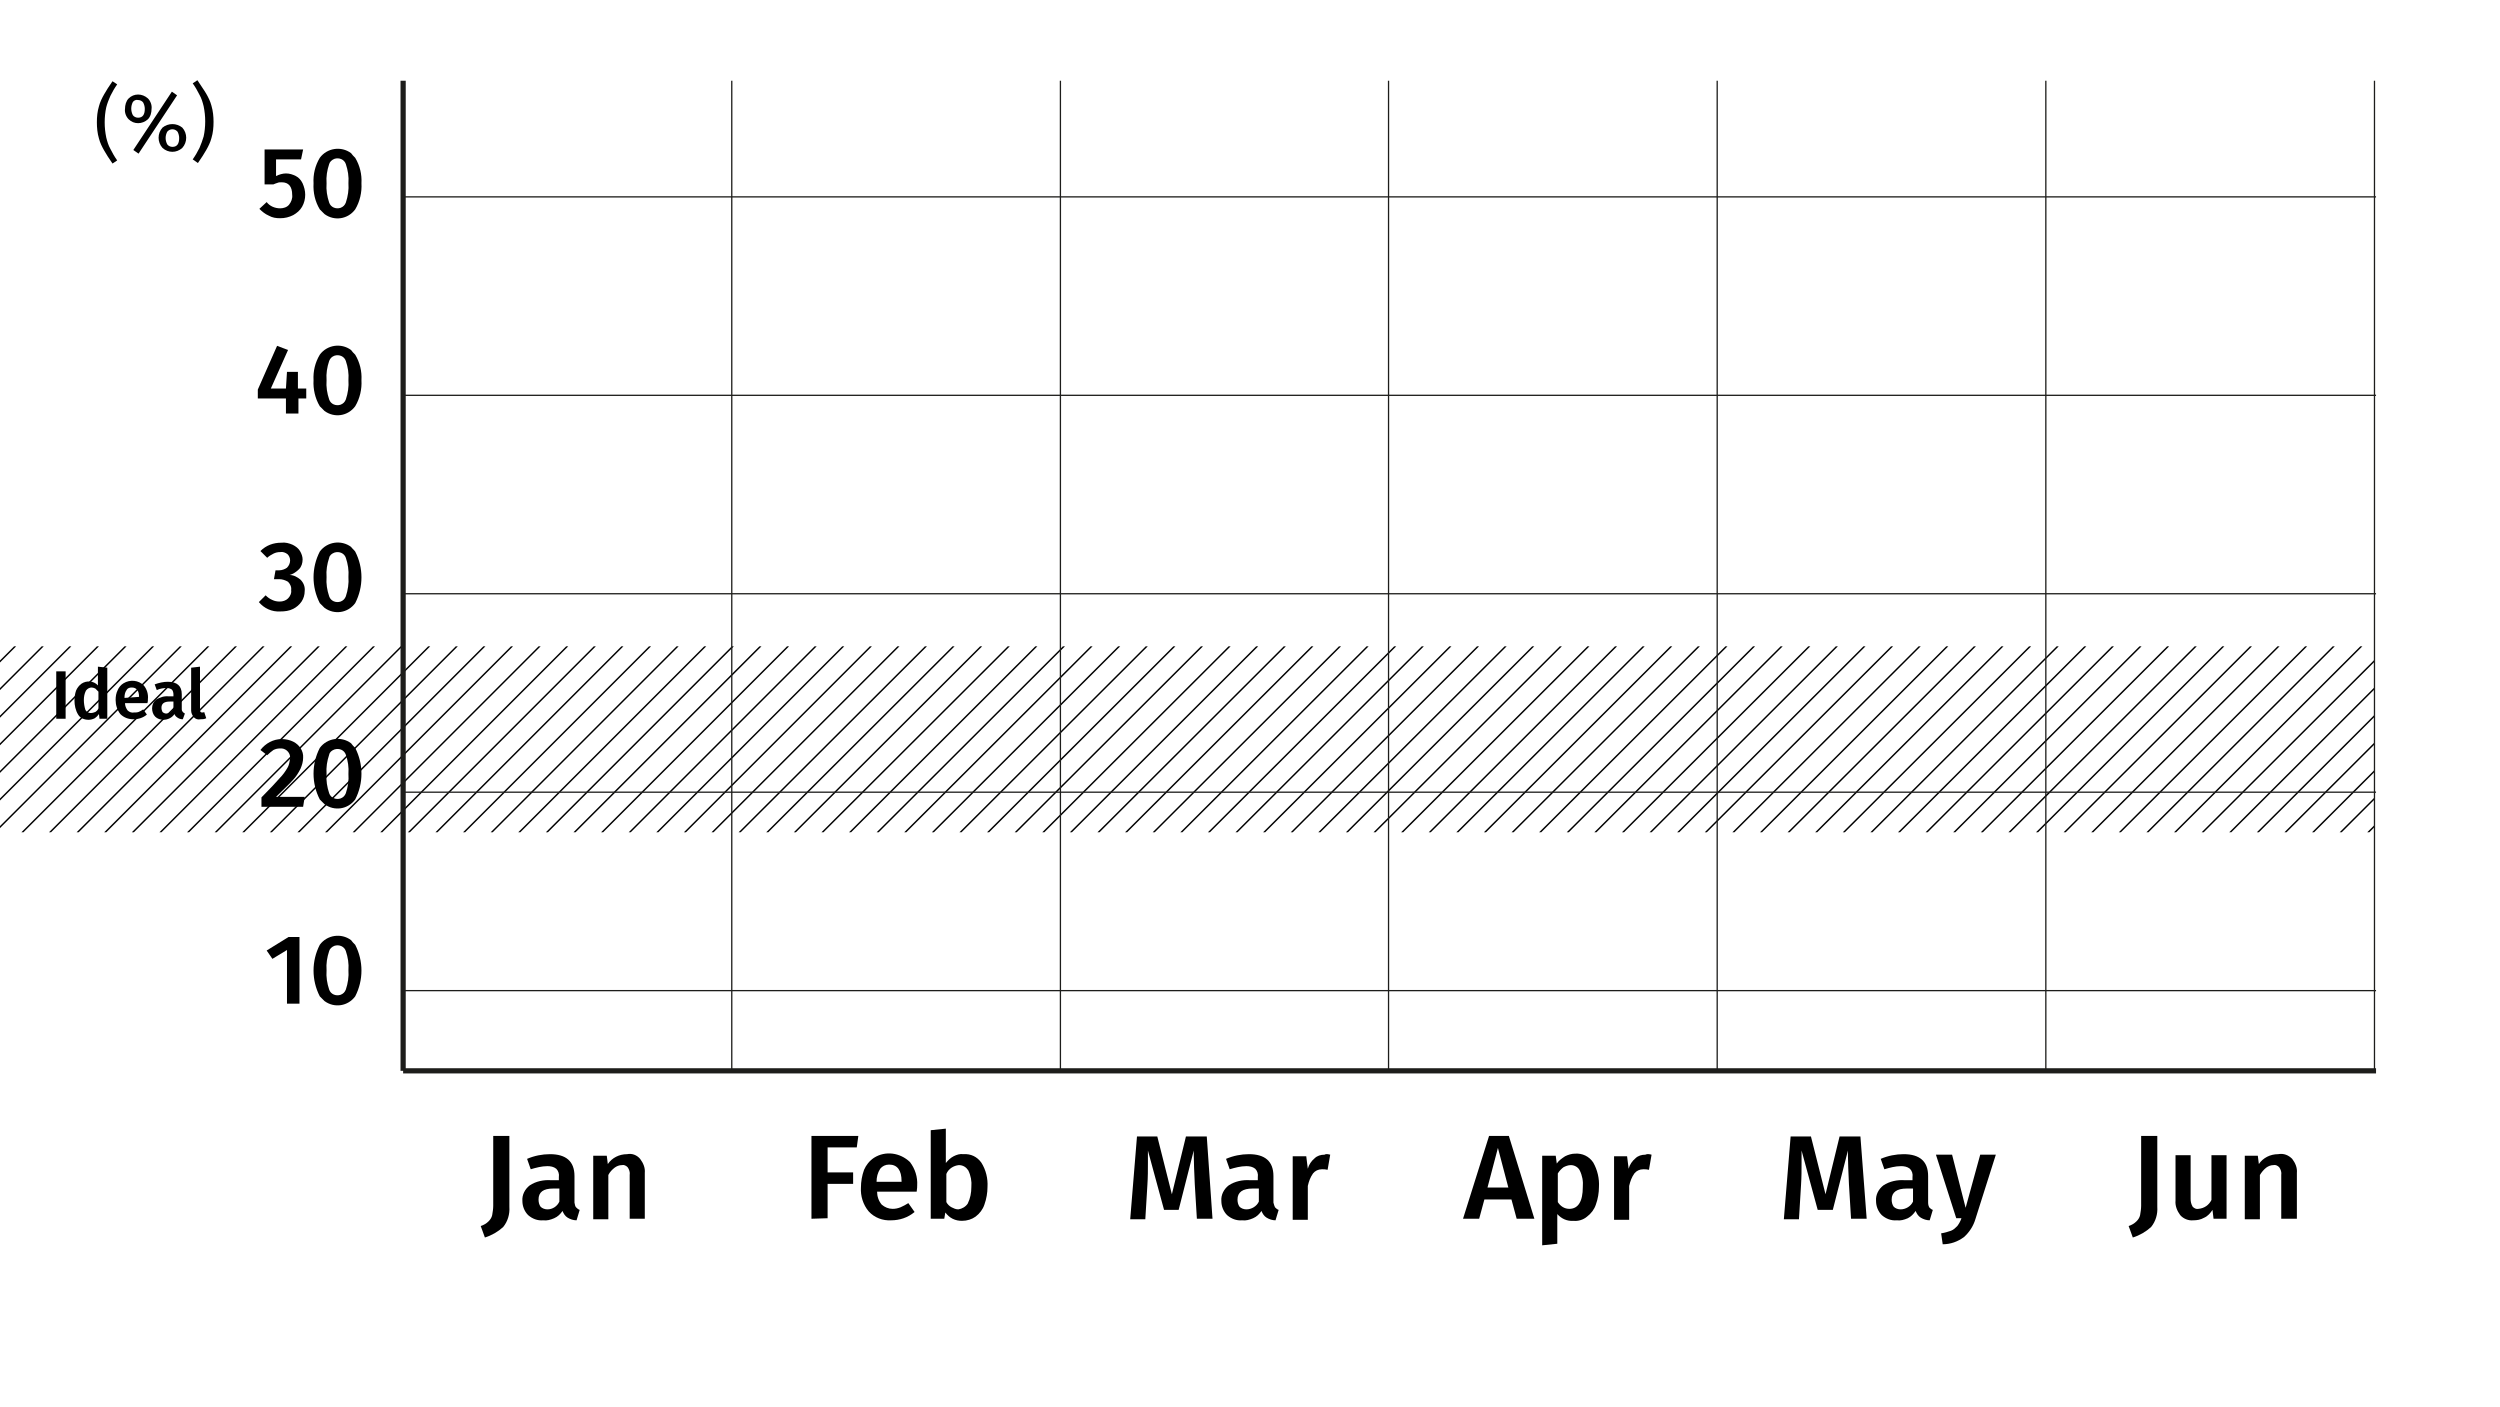
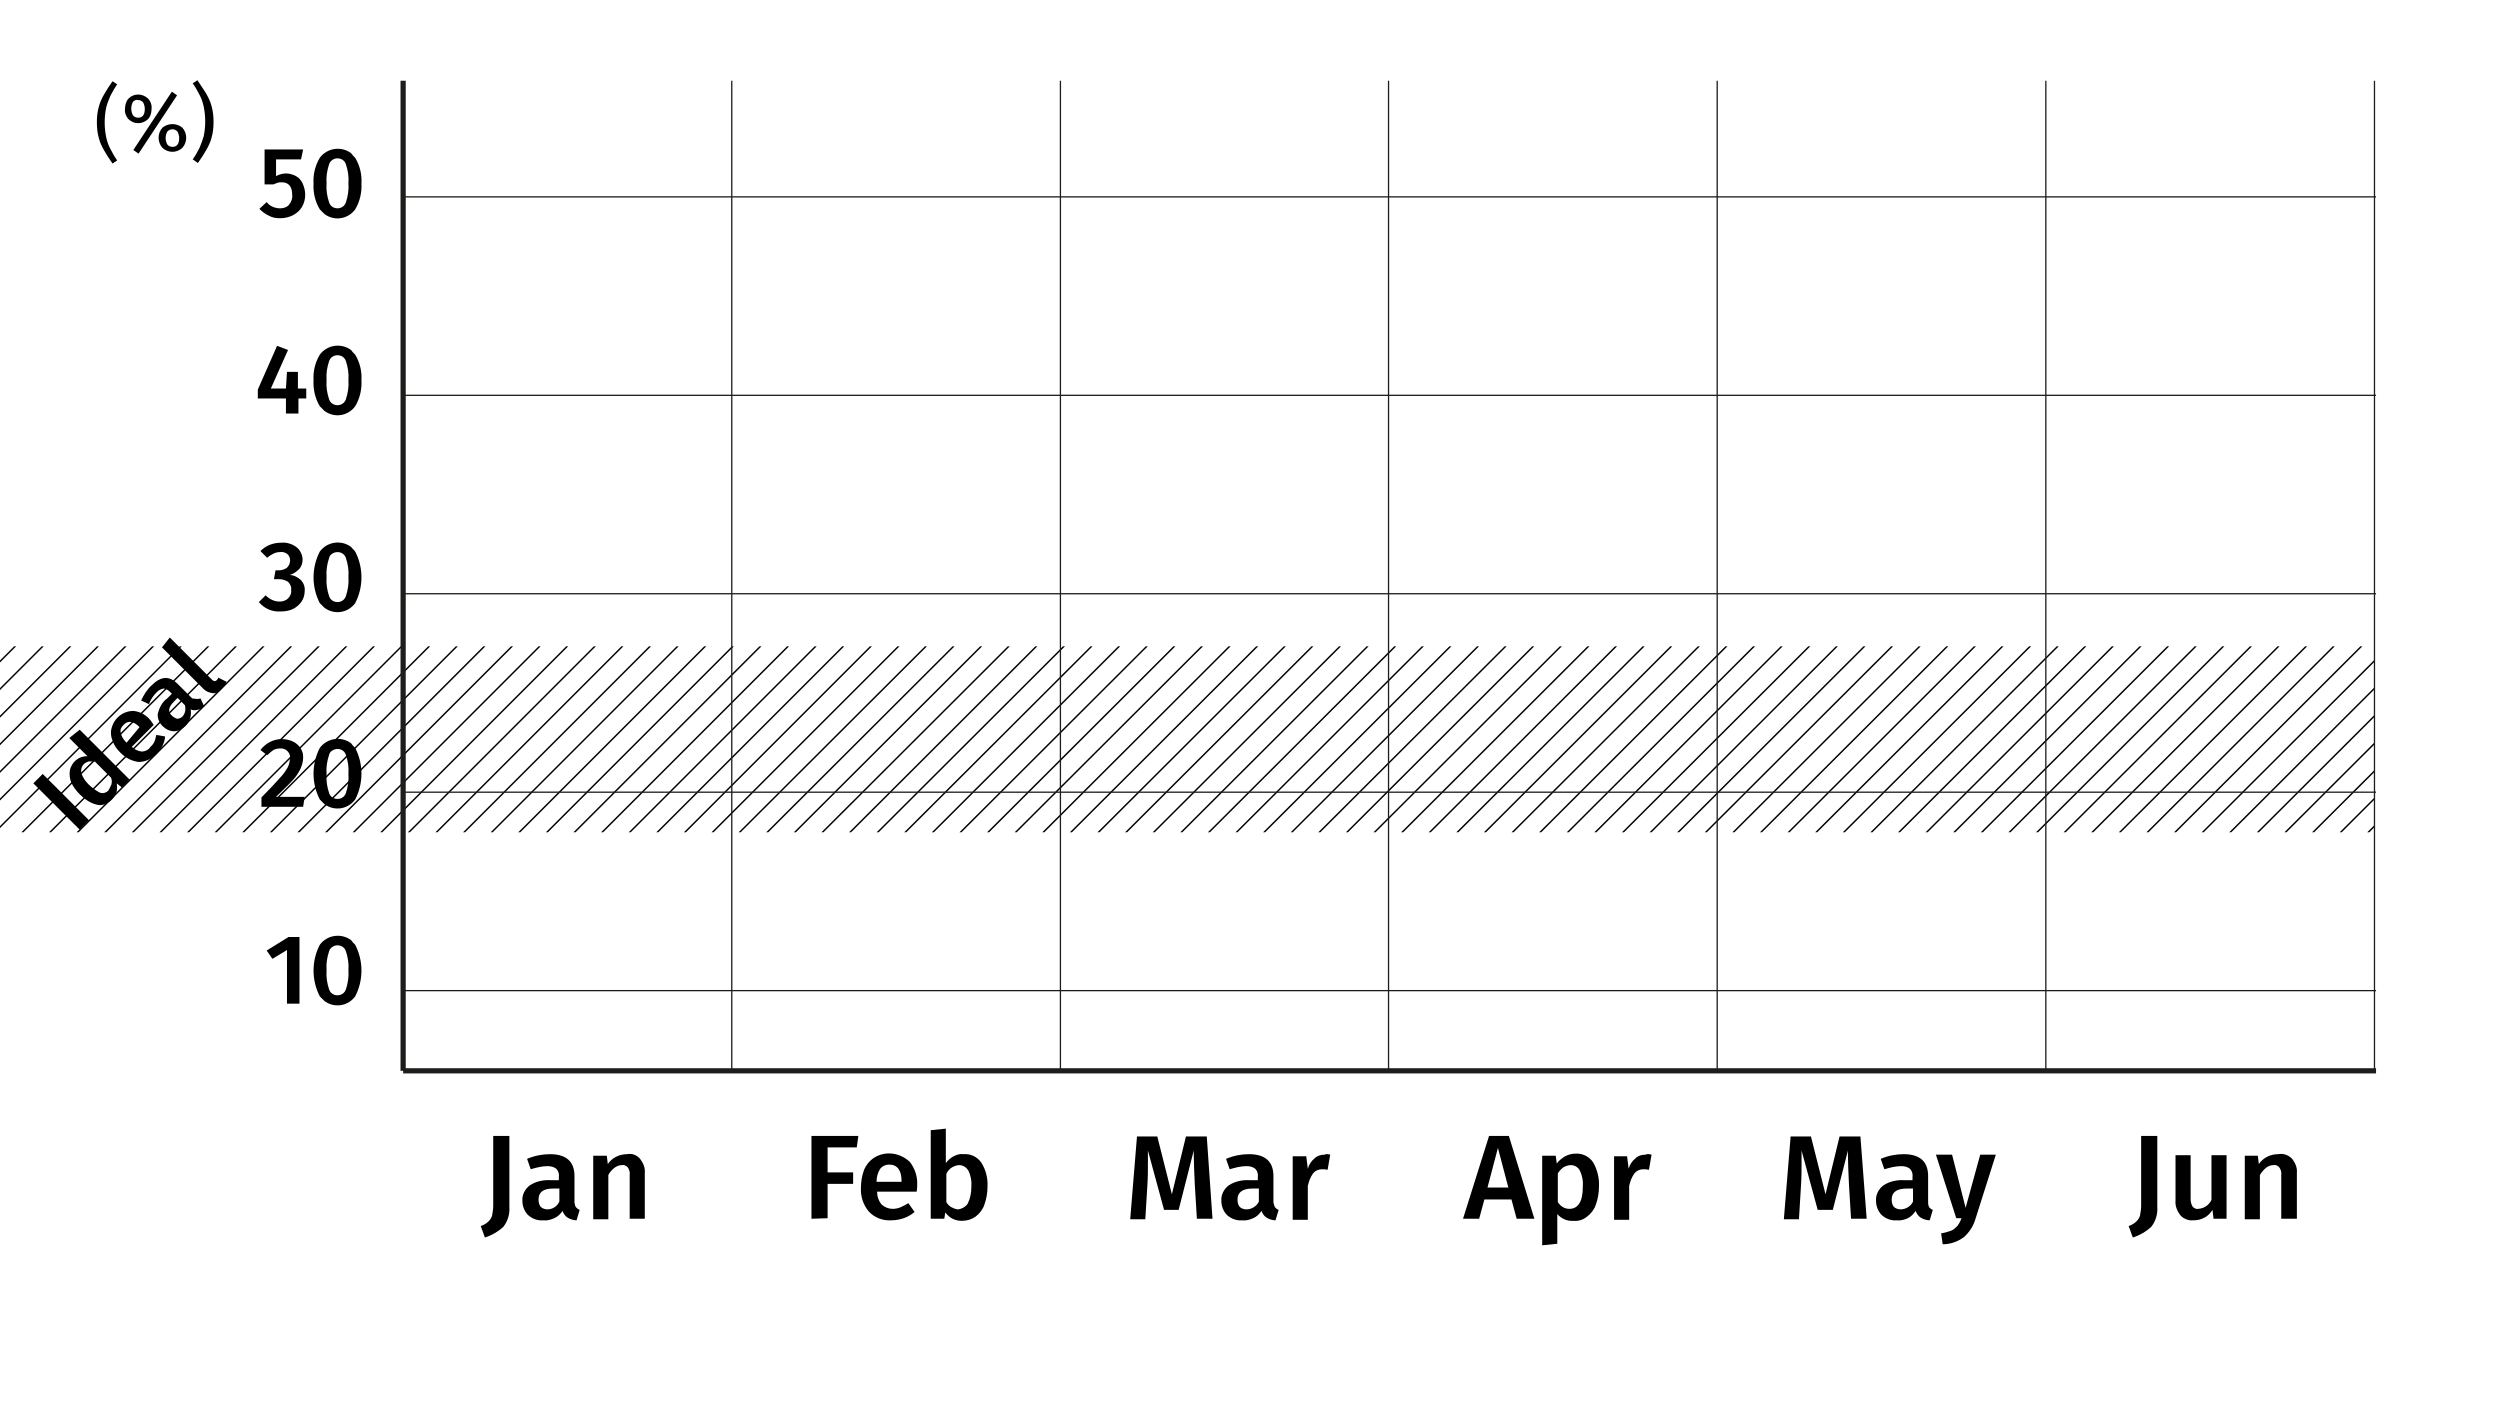
<svg xmlns="http://www.w3.org/2000/svg" xmlns:xlink="http://www.w3.org/1999/xlink" version="1.1" id="Layer_2_1_" x="0px" y="0px" viewBox="0 0 480 270" style="enable-background:new 0 0 480 270;" xml:space="preserve">
  <style type="text/css">
	.st0{clip-path:url(#SVGID_2_);}
	.st1{fill:none;stroke:#000000;stroke-width:0.283;stroke-miterlimit:10;}
	.st2{fill:none;stroke:#1D1D1B;stroke-width:0.25;stroke-miterlimit:10;}
	.st3{fill:none;stroke:#1D1D1B;stroke-miterlimit:10;}
</style>
  <g>
    <g>
-       <defs>
-         <rect id="SVGID_1_" y="124.1" width="455.9" height="35.7" />
-       </defs>
-       <clipPath id="SVGID_2_">
-         <use xlink:href="#SVGID_1_" style="overflow:visible;" />
-       </clipPath>
-       <g class="st0">
-         <line class="st1" x1="5.6" y1="110.8" x2="-47" y2="163.4" />
-         <line class="st1" x1="10.9" y1="110.8" x2="-41.7" y2="163.4" />
-         <line class="st1" x1="16.2" y1="110.8" x2="-36.4" y2="163.4" />
-         <line class="st1" x1="21.5" y1="110.8" x2="-31.1" y2="163.4" />
-         <line class="st1" x1="26.8" y1="110.8" x2="-25.8" y2="163.4" />
-         <line class="st1" x1="32.1" y1="110.8" x2="-20.5" y2="163.4" />
-         <line class="st1" x1="37.4" y1="110.8" x2="-15.2" y2="163.4" />
-         <line class="st1" x1="42.7" y1="110.8" x2="-9.9" y2="163.4" />
-         <line class="st1" x1="48" y1="110.8" x2="-4.6" y2="163.4" />
-         <line class="st1" x1="53.3" y1="110.8" x2="0.7" y2="163.4" />
-         <line class="st1" x1="58.6" y1="110.8" x2="6" y2="163.4" />
-         <line class="st1" x1="63.9" y1="110.8" x2="11.3" y2="163.4" />
-         <line class="st1" x1="69.2" y1="110.8" x2="16.6" y2="163.4" />
-         <line class="st1" x1="74.5" y1="110.8" x2="21.9" y2="163.4" />
-         <line class="st1" x1="79.8" y1="110.8" x2="27.2" y2="163.4" />
-         <line class="st1" x1="85.1" y1="110.8" x2="32.5" y2="163.4" />
-         <line class="st1" x1="90.4" y1="110.8" x2="37.8" y2="163.4" />
-         <line class="st1" x1="95.7" y1="110.8" x2="43.1" y2="163.4" />
-         <line class="st1" x1="101" y1="110.8" x2="48.4" y2="163.4" />
-         <line class="st1" x1="106.3" y1="110.8" x2="53.7" y2="163.4" />
-         <line class="st1" x1="111.6" y1="110.8" x2="59" y2="163.4" />
-         <line class="st1" x1="116.9" y1="110.8" x2="64.3" y2="163.4" />
-         <line class="st1" x1="122.2" y1="110.8" x2="69.6" y2="163.4" />
-         <line class="st1" x1="127.5" y1="110.8" x2="74.9" y2="163.4" />
-         <line class="st1" x1="132.8" y1="110.8" x2="80.2" y2="163.4" />
-         <line class="st1" x1="138.1" y1="110.8" x2="85.5" y2="163.4" />
-         <line class="st1" x1="143.4" y1="110.8" x2="90.8" y2="163.4" />
-         <line class="st1" x1="148.7" y1="110.8" x2="96.1" y2="163.4" />
-         <line class="st1" x1="154" y1="110.8" x2="101.4" y2="163.4" />
-         <line class="st1" x1="159.3" y1="110.8" x2="106.7" y2="163.4" />
-         <line class="st1" x1="164.6" y1="110.8" x2="112" y2="163.4" />
-         <line class="st1" x1="169.9" y1="110.8" x2="117.3" y2="163.4" />
-         <line class="st1" x1="175.2" y1="110.8" x2="122.6" y2="163.4" />
-         <line class="st1" x1="180.5" y1="110.8" x2="127.9" y2="163.4" />
-         <line class="st1" x1="185.8" y1="110.8" x2="133.2" y2="163.4" />
-         <line class="st1" x1="191.1" y1="110.8" x2="138.4" y2="163.4" />
-         <line class="st1" x1="196.4" y1="110.8" x2="143.7" y2="163.4" />
-         <line class="st1" x1="201.7" y1="110.8" x2="149" y2="163.4" />
-         <line class="st1" x1="207" y1="110.8" x2="154.3" y2="163.4" />
-         <line class="st1" x1="212.3" y1="110.8" x2="159.6" y2="163.4" />
-         <line class="st1" x1="217.6" y1="110.8" x2="164.9" y2="163.4" />
-         <line class="st1" x1="222.9" y1="110.8" x2="170.2" y2="163.4" />
-         <line class="st1" x1="228.2" y1="110.8" x2="175.5" y2="163.4" />
-         <line class="st1" x1="233.5" y1="110.8" x2="180.8" y2="163.4" />
-         <line class="st1" x1="238.8" y1="110.8" x2="186.1" y2="163.4" />
-         <line class="st1" x1="244.1" y1="110.8" x2="191.4" y2="163.4" />
-         <line class="st1" x1="249.4" y1="110.8" x2="196.7" y2="163.4" />
-         <line class="st1" x1="254.7" y1="110.8" x2="202" y2="163.4" />
-         <line class="st1" x1="260" y1="110.8" x2="207.3" y2="163.4" />
-         <line class="st1" x1="265.3" y1="110.8" x2="212.6" y2="163.4" />
-         <line class="st1" x1="270.6" y1="110.8" x2="217.9" y2="163.4" />
-         <line class="st1" x1="275.9" y1="110.8" x2="223.2" y2="163.4" />
-         <line class="st1" x1="281.2" y1="110.8" x2="228.5" y2="163.4" />
-         <line class="st1" x1="286.5" y1="110.8" x2="233.8" y2="163.4" />
-         <line class="st1" x1="291.8" y1="110.8" x2="239.1" y2="163.4" />
-         <line class="st1" x1="297.1" y1="110.8" x2="244.4" y2="163.4" />
-         <line class="st1" x1="302.4" y1="110.8" x2="249.7" y2="163.4" />
-         <line class="st1" x1="307.7" y1="110.8" x2="255" y2="163.4" />
-         <line class="st1" x1="313" y1="110.8" x2="260.3" y2="163.4" />
-         <line class="st1" x1="318.3" y1="110.8" x2="265.6" y2="163.4" />
-         <line class="st1" x1="323.6" y1="110.8" x2="270.9" y2="163.4" />
-         <line class="st1" x1="328.9" y1="110.8" x2="276.2" y2="163.4" />
-         <line class="st1" x1="334.2" y1="110.8" x2="281.5" y2="163.4" />
-         <line class="st1" x1="339.5" y1="110.8" x2="286.8" y2="163.4" />
-         <line class="st1" x1="344.8" y1="110.8" x2="292.1" y2="163.4" />
-         <line class="st1" x1="350.1" y1="110.8" x2="297.4" y2="163.4" />
-         <line class="st1" x1="355.4" y1="110.8" x2="302.7" y2="163.4" />
-         <line class="st1" x1="360.7" y1="110.8" x2="308" y2="163.4" />
-         <line class="st1" x1="366" y1="110.8" x2="313.3" y2="163.4" />
-         <line class="st1" x1="371.3" y1="110.8" x2="318.6" y2="163.4" />
-         <line class="st1" x1="376.6" y1="110.8" x2="323.9" y2="163.4" />
-         <line class="st1" x1="381.9" y1="110.8" x2="329.2" y2="163.4" />
-         <line class="st1" x1="387.2" y1="110.8" x2="334.5" y2="163.4" />
-         <line class="st1" x1="392.5" y1="110.8" x2="339.8" y2="163.4" />
-         <line class="st1" x1="397.8" y1="110.8" x2="345.1" y2="163.4" />
-         <line class="st1" x1="403.1" y1="110.8" x2="350.4" y2="163.4" />
-         <line class="st1" x1="408.4" y1="110.8" x2="355.7" y2="163.4" />
-         <line class="st1" x1="413.7" y1="110.8" x2="361" y2="163.4" />
-         <line class="st1" x1="419" y1="110.8" x2="366.3" y2="163.4" />
-         <line class="st1" x1="424.3" y1="110.8" x2="371.6" y2="163.4" />
-         <line class="st1" x1="429.6" y1="110.8" x2="376.9" y2="163.4" />
-         <line class="st1" x1="434.9" y1="110.8" x2="382.2" y2="163.4" />
-         <line class="st1" x1="440.2" y1="110.8" x2="387.5" y2="163.4" />
-         <line class="st1" x1="445.5" y1="110.8" x2="392.8" y2="163.4" />
-         <line class="st1" x1="450.8" y1="110.8" x2="398.1" y2="163.4" />
-         <line class="st1" x1="456.1" y1="110.8" x2="403.4" y2="163.4" />
-         <line class="st1" x1="461.4" y1="110.8" x2="408.7" y2="163.4" />
-         <line class="st1" x1="466.7" y1="110.8" x2="414" y2="163.4" />
-         <line class="st1" x1="472" y1="110.8" x2="419.3" y2="163.4" />
-         <line class="st1" x1="477.3" y1="110.8" x2="424.6" y2="163.4" />
-         <line class="st1" x1="482.6" y1="110.8" x2="429.9" y2="163.4" />
-         <line class="st1" x1="487.9" y1="110.8" x2="435.2" y2="163.4" />
-         <line class="st1" x1="493.2" y1="110.8" x2="440.5" y2="163.4" />
-         <line class="st1" x1="498.5" y1="110.8" x2="445.8" y2="163.4" />
-         <line class="st1" x1="503.8" y1="110.8" x2="451.1" y2="163.4" />
-         <line class="st1" x1="509.1" y1="110.8" x2="456.4" y2="163.4" />
-         <line class="st1" x1="514.4" y1="110.8" x2="461.7" y2="163.4" />
-         <line class="st1" x1="519.7" y1="110.8" x2="467" y2="163.4" />
-         <line class="st1" x1="525" y1="110.8" x2="472.3" y2="163.4" />
-         <line class="st1" x1="530.3" y1="110.8" x2="477.6" y2="163.4" />
+       <g>
+         <defs>
+           <rect id="SVGID_1_" y="124.1" width="455.9" height="35.7" />
+         </defs>
+         <clipPath id="SVGID_2_">
+           <use xlink:href="#SVGID_1_" style="overflow:visible;" />
+         </clipPath>
+         <g class="st0">
+           <line class="st1" x1="5.6" y1="110.8" x2="-47" y2="163.4" />
+           <line class="st1" x1="10.9" y1="110.8" x2="-41.7" y2="163.4" />
+           <line class="st1" x1="16.2" y1="110.8" x2="-36.4" y2="163.4" />
+           <line class="st1" x1="21.5" y1="110.8" x2="-31.1" y2="163.4" />
+           <line class="st1" x1="26.8" y1="110.8" x2="-25.8" y2="163.4" />
+           <line class="st1" x1="32.1" y1="110.8" x2="-20.5" y2="163.4" />
+           <line class="st1" x1="37.4" y1="110.8" x2="-15.2" y2="163.4" />
+           <line class="st1" x1="42.7" y1="110.8" x2="-9.9" y2="163.4" />
+           <line class="st1" x1="48" y1="110.8" x2="-4.6" y2="163.4" />
+           <line class="st1" x1="53.3" y1="110.8" x2="0.7" y2="163.4" />
+           <line class="st1" x1="58.6" y1="110.8" x2="6" y2="163.4" />
+           <line class="st1" x1="63.9" y1="110.8" x2="11.3" y2="163.4" />
+           <line class="st1" x1="69.2" y1="110.8" x2="16.6" y2="163.4" />
+           <line class="st1" x1="74.5" y1="110.8" x2="21.9" y2="163.4" />
+           <line class="st1" x1="79.8" y1="110.8" x2="27.2" y2="163.4" />
+           <line class="st1" x1="85.1" y1="110.8" x2="32.5" y2="163.4" />
+           <line class="st1" x1="90.4" y1="110.8" x2="37.8" y2="163.4" />
+           <line class="st1" x1="95.7" y1="110.8" x2="43.1" y2="163.4" />
+           <line class="st1" x1="101" y1="110.8" x2="48.4" y2="163.4" />
+           <line class="st1" x1="106.3" y1="110.8" x2="53.7" y2="163.4" />
+           <line class="st1" x1="111.6" y1="110.8" x2="59" y2="163.4" />
+           <line class="st1" x1="116.9" y1="110.8" x2="64.3" y2="163.4" />
+           <line class="st1" x1="122.2" y1="110.8" x2="69.6" y2="163.4" />
+           <line class="st1" x1="127.5" y1="110.8" x2="74.9" y2="163.4" />
+           <line class="st1" x1="132.8" y1="110.8" x2="80.2" y2="163.4" />
+           <line class="st1" x1="138.1" y1="110.8" x2="85.5" y2="163.4" />
+           <line class="st1" x1="143.4" y1="110.8" x2="90.8" y2="163.4" />
+           <line class="st1" x1="148.7" y1="110.8" x2="96.1" y2="163.4" />
+           <line class="st1" x1="154" y1="110.8" x2="101.4" y2="163.4" />
+           <line class="st1" x1="159.3" y1="110.8" x2="106.7" y2="163.4" />
+           <line class="st1" x1="164.6" y1="110.8" x2="112" y2="163.4" />
+           <line class="st1" x1="169.9" y1="110.8" x2="117.3" y2="163.4" />
+           <line class="st1" x1="175.2" y1="110.8" x2="122.6" y2="163.4" />
+           <line class="st1" x1="180.5" y1="110.8" x2="127.9" y2="163.4" />
+           <line class="st1" x1="185.8" y1="110.8" x2="133.2" y2="163.4" />
+           <line class="st1" x1="191.1" y1="110.8" x2="138.4" y2="163.4" />
+           <line class="st1" x1="196.4" y1="110.8" x2="143.7" y2="163.4" />
+           <line class="st1" x1="201.7" y1="110.8" x2="149" y2="163.4" />
+           <line class="st1" x1="207" y1="110.8" x2="154.3" y2="163.4" />
+           <line class="st1" x1="212.3" y1="110.8" x2="159.6" y2="163.4" />
+           <line class="st1" x1="217.6" y1="110.8" x2="164.9" y2="163.4" />
+           <line class="st1" x1="222.9" y1="110.8" x2="170.2" y2="163.4" />
+           <line class="st1" x1="228.2" y1="110.8" x2="175.5" y2="163.4" />
+           <line class="st1" x1="233.5" y1="110.8" x2="180.8" y2="163.4" />
+           <line class="st1" x1="238.8" y1="110.8" x2="186.1" y2="163.4" />
+           <line class="st1" x1="244.1" y1="110.8" x2="191.4" y2="163.4" />
+           <line class="st1" x1="249.4" y1="110.8" x2="196.7" y2="163.4" />
+           <line class="st1" x1="254.7" y1="110.8" x2="202" y2="163.4" />
+           <line class="st1" x1="260" y1="110.8" x2="207.3" y2="163.4" />
+           <line class="st1" x1="265.3" y1="110.8" x2="212.6" y2="163.4" />
+           <line class="st1" x1="270.6" y1="110.8" x2="217.9" y2="163.4" />
+           <line class="st1" x1="275.9" y1="110.8" x2="223.2" y2="163.4" />
+           <line class="st1" x1="281.2" y1="110.8" x2="228.5" y2="163.4" />
+           <line class="st1" x1="286.5" y1="110.8" x2="233.8" y2="163.4" />
+           <line class="st1" x1="291.8" y1="110.8" x2="239.1" y2="163.4" />
+           <line class="st1" x1="297.1" y1="110.8" x2="244.4" y2="163.4" />
+           <line class="st1" x1="302.4" y1="110.8" x2="249.7" y2="163.4" />
+           <line class="st1" x1="307.7" y1="110.8" x2="255" y2="163.4" />
+           <line class="st1" x1="313" y1="110.8" x2="260.3" y2="163.4" />
+           <line class="st1" x1="318.3" y1="110.8" x2="265.6" y2="163.4" />
+           <line class="st1" x1="323.6" y1="110.8" x2="270.9" y2="163.4" />
+           <line class="st1" x1="328.9" y1="110.8" x2="276.2" y2="163.4" />
+           <line class="st1" x1="334.2" y1="110.8" x2="281.5" y2="163.4" />
+           <line class="st1" x1="339.5" y1="110.8" x2="286.8" y2="163.4" />
+           <line class="st1" x1="344.8" y1="110.8" x2="292.1" y2="163.4" />
+           <line class="st1" x1="350.1" y1="110.8" x2="297.4" y2="163.4" />
+           <line class="st1" x1="355.4" y1="110.8" x2="302.7" y2="163.4" />
+           <line class="st1" x1="360.7" y1="110.8" x2="308" y2="163.4" />
+           <line class="st1" x1="366" y1="110.8" x2="313.3" y2="163.4" />
+           <line class="st1" x1="371.3" y1="110.8" x2="318.6" y2="163.4" />
+           <line class="st1" x1="376.6" y1="110.8" x2="323.9" y2="163.4" />
+           <line class="st1" x1="381.9" y1="110.8" x2="329.2" y2="163.4" />
+           <line class="st1" x1="387.2" y1="110.8" x2="334.5" y2="163.4" />
+           <line class="st1" x1="392.5" y1="110.8" x2="339.8" y2="163.4" />
+           <line class="st1" x1="397.8" y1="110.8" x2="345.1" y2="163.4" />
+           <line class="st1" x1="403.1" y1="110.8" x2="350.4" y2="163.4" />
+           <line class="st1" x1="408.4" y1="110.8" x2="355.7" y2="163.4" />
+           <line class="st1" x1="413.7" y1="110.8" x2="361" y2="163.4" />
+           <line class="st1" x1="419" y1="110.8" x2="366.3" y2="163.4" />
+           <line class="st1" x1="424.3" y1="110.8" x2="371.6" y2="163.4" />
+           <line class="st1" x1="429.6" y1="110.8" x2="376.9" y2="163.4" />
+           <line class="st1" x1="434.9" y1="110.8" x2="382.2" y2="163.4" />
+           <line class="st1" x1="440.2" y1="110.8" x2="387.5" y2="163.4" />
+           <line class="st1" x1="445.5" y1="110.8" x2="392.8" y2="163.4" />
+           <line class="st1" x1="450.8" y1="110.8" x2="398.1" y2="163.4" />
+           <line class="st1" x1="456.1" y1="110.8" x2="403.4" y2="163.4" />
+           <line class="st1" x1="461.4" y1="110.8" x2="408.7" y2="163.4" />
+           <line class="st1" x1="466.7" y1="110.8" x2="414" y2="163.4" />
+           <line class="st1" x1="472" y1="110.8" x2="419.3" y2="163.4" />
+           <line class="st1" x1="477.3" y1="110.8" x2="424.6" y2="163.4" />
+           <line class="st1" x1="482.6" y1="110.8" x2="429.9" y2="163.4" />
+           <line class="st1" x1="487.9" y1="110.8" x2="435.2" y2="163.4" />
+           <line class="st1" x1="493.2" y1="110.8" x2="440.5" y2="163.4" />
+           <line class="st1" x1="498.5" y1="110.8" x2="445.8" y2="163.4" />
+           <line class="st1" x1="503.8" y1="110.8" x2="451.1" y2="163.4" />
+           <line class="st1" x1="509.1" y1="110.8" x2="456.4" y2="163.4" />
+           <line class="st1" x1="514.4" y1="110.8" x2="461.7" y2="163.4" />
+           <line class="st1" x1="519.7" y1="110.8" x2="467" y2="163.4" />
+           <line class="st1" x1="525" y1="110.8" x2="472.3" y2="163.4" />
+           <line class="st1" x1="530.3" y1="110.8" x2="477.6" y2="163.4" />
+         </g>
      </g>
    </g>
  </g>
  <line class="st2" x1="392.8" y1="205.6" x2="392.8" y2="15.5" />
  <line class="st3" x1="77.4" y1="15.5" x2="77.4" y2="205.6" />
  <path d="M57.5,179.9v12.8h-2.4v-10.3l-2.8,1.7l-1.1-1.6l4.2-2.6L57.5,179.9z" />
  <path d="M68.2,181.4c1.6,3.1,1.6,6.8,0,9.9c-1.4,1.9-4,2.3-5.9,0.9c-0.3-0.3-0.6-0.6-0.9-0.9c-1.6-3.1-1.6-6.8,0-9.9  c1.4-1.9,4.1-2.3,6-0.9C67.6,180.8,67.9,181.1,68.2,181.4z M63.2,182.6c-0.4,1.2-0.6,2.4-0.5,3.7c-0.1,1.3,0.1,2.5,0.5,3.7  c0.3,0.9,1.3,1.3,2.2,1c0.5-0.2,0.8-0.5,1-1c0.4-1.2,0.6-2.5,0.5-3.7c0.1-1.3-0.1-2.5-0.5-3.7c-0.3-0.9-1.3-1.3-2.2-1  C63.7,181.8,63.3,182.2,63.2,182.6L63.2,182.6z" />
  <path d="M56.3,142.4c1.2,0.6,2,1.8,1.9,3.1c0,0.7-0.2,1.4-0.5,2.1c-0.4,0.8-0.9,1.6-1.5,2.2c-0.7,0.8-1.8,1.8-3.2,3.2h5.5l-0.3,1.9  h-8v-1.8c1.6-1.6,2.8-2.9,3.5-3.7c0.6-0.6,1.1-1.3,1.5-2c0.3-0.5,0.4-1.1,0.5-1.8c0.1-0.9-0.6-1.8-1.6-1.9c-0.1,0-0.2,0-0.3,0  c-0.5,0-0.9,0.1-1.3,0.3c-0.4,0.3-0.8,0.6-1.2,1l-1.3-1c1-1.3,2.5-2.1,4.1-2.1C54.9,141.9,55.7,142.1,56.3,142.4z" />
  <path d="M68.2,143.6c1.6,3.1,1.6,6.8,0,9.9c-1.4,1.9-4,2.3-5.9,0.9c-0.3-0.3-0.6-0.6-0.9-0.9c-1.6-3.1-1.6-6.8,0-9.9  c1.4-1.9,4.1-2.3,6-0.9C67.6,143,67.9,143.3,68.2,143.6z M63.2,144.9c-0.4,1.2-0.6,2.4-0.5,3.7c-0.1,1.3,0.1,2.5,0.5,3.7  c0.3,0.9,1.3,1.3,2.2,1c0.5-0.2,0.8-0.5,1-1c0.4-1.2,0.6-2.5,0.5-3.7c0.1-1.3-0.1-2.5-0.5-3.7c-0.3-0.9-1.3-1.3-2.2-1  C63.7,144.1,63.3,144.4,63.2,144.9L63.2,144.9z" />
  <path d="M56.2,104.6c0.6,0.3,1.1,0.7,1.4,1.2c0.3,0.5,0.5,1.1,0.5,1.6c0,0.7-0.2,1.4-0.7,1.9s-1.1,0.9-1.8,1.1  c0.8,0,1.5,0.4,2.1,0.9c0.6,0.6,0.9,1.4,0.8,2.2c0,0.7-0.2,1.4-0.6,2c-0.4,0.6-1,1.1-1.6,1.4c-0.8,0.4-1.6,0.5-2.5,0.5  c-1.6,0.1-3.1-0.6-4.1-1.8l1.3-1.3c0.4,0.4,0.8,0.7,1.3,0.9c0.4,0.2,0.9,0.3,1.4,0.3c0.6,0,1.2-0.2,1.6-0.6c0.4-0.4,0.7-1,0.6-1.6  c0.1-0.6-0.2-1.2-0.6-1.6c-0.5-0.3-1.1-0.5-1.7-0.5h-1l0.3-1.7h0.7c0.5,0,1.1-0.2,1.5-0.5c0.4-0.4,0.6-0.9,0.6-1.4s-0.2-0.9-0.5-1.2  c-0.4-0.3-0.9-0.5-1.4-0.4c-0.5,0-0.9,0.1-1.3,0.3c-0.4,0.2-0.9,0.5-1.2,0.8l-1.3-1.3c1.1-1.1,2.5-1.6,4-1.6  C54.8,104.1,55.5,104.3,56.2,104.6z" />
  <path d="M68.2,105.9c1.6,3.1,1.6,6.8,0,9.9c-1.4,1.9-4,2.3-5.9,0.9c-0.3-0.3-0.6-0.6-0.9-0.9c-1.6-3.1-1.6-6.8,0-9.9  c1.4-1.9,4.1-2.3,6-0.9C67.6,105.3,67.9,105.5,68.2,105.9z M63.2,107.1c-0.4,1.2-0.6,2.4-0.5,3.7c-0.1,1.3,0.1,2.5,0.5,3.7  c0.3,0.9,1.3,1.3,2.2,1c0.5-0.2,0.8-0.5,1-1c0.4-1.2,0.6-2.5,0.5-3.7c0.1-1.3-0.1-2.5-0.5-3.7c-0.3-0.9-1.3-1.3-2.2-1  C63.7,106.3,63.3,106.6,63.2,107.1L63.2,107.1z" />
  <path d="M58.8,74.6v1.9h-1.5v2.9h-2.4v-2.9h-5.4v-1.7l3.7-8.4l2.1,0.8L52,74.6h2.9l0.2-3.2h2.1v3.2H58.8z" />
  <path d="M68.2,68.1c0.9,1.5,1.3,3.2,1.2,4.9c0.1,1.7-0.3,3.5-1.2,5c-1.4,1.9-4,2.3-5.9,0.9c-0.3-0.3-0.6-0.6-0.9-0.9  c-0.9-1.5-1.3-3.3-1.2-5c-0.1-1.7,0.3-3.4,1.2-4.9c1.4-1.9,4.1-2.3,6-0.9C67.6,67.5,67.9,67.8,68.2,68.1z M63.2,69.3  c-0.4,1.2-0.6,2.4-0.5,3.7c-0.1,1.3,0.1,2.5,0.5,3.7c0.3,0.9,1.3,1.3,2.2,1c0.5-0.2,0.8-0.5,1-1c0.4-1.2,0.6-2.5,0.5-3.7  c0.1-1.3-0.1-2.5-0.5-3.7c-0.3-0.9-1.3-1.3-2.2-1C63.7,68.5,63.4,68.8,63.2,69.3L63.2,69.3z" />
-   <path d="M57.8,30.6H53v3.2c0.6-0.3,1.3-0.5,1.9-0.5c0.7,0,1.3,0.2,1.9,0.5c0.6,0.3,1,0.8,1.3,1.4c0.3,0.7,0.5,1.4,0.5,2.2  S58.4,39,58,39.7c-0.4,0.7-1,1.2-1.7,1.6c-0.8,0.4-1.6,0.6-2.5,0.6c-0.8,0-1.5-0.1-2.2-0.5c-0.7-0.3-1.3-0.8-1.8-1.3l1.4-1.3  c0.6,0.8,1.6,1.2,2.6,1.2c0.6,0,1.3-0.2,1.7-0.7s0.7-1.2,0.6-1.9c0-1.6-0.7-2.4-2-2.4c-0.3,0-0.6,0-0.8,0.1  c-0.3,0.1-0.6,0.2-0.8,0.3h-1.7v-6.7h7.4L57.8,30.6z" />
+   <path d="M57.8,30.6H53v3.2c0.6-0.3,1.3-0.5,1.9-0.5c0.7,0,1.3,0.2,1.9,0.5c0.6,0.3,1,0.8,1.3,1.4c0.3,0.7,0.5,1.4,0.5,2.2  S58.4,39,58,39.7s-1,1.2-1.7,1.6c-0.8,0.4-1.6,0.6-2.5,0.6c-0.8,0-1.5-0.1-2.2-0.5c-0.7-0.3-1.3-0.8-1.8-1.3l1.4-1.3  c0.6,0.8,1.6,1.2,2.6,1.2c0.6,0,1.3-0.2,1.7-0.7s0.7-1.2,0.6-1.9c0-1.6-0.7-2.4-2-2.4c-0.3,0-0.6,0-0.8,0.1  c-0.3,0.1-0.6,0.2-0.8,0.3h-1.7v-6.7h7.4L57.8,30.6z" />
  <path d="M68.2,30.3c0.9,1.5,1.3,3.2,1.2,4.9c0.1,1.7-0.3,3.5-1.2,5c-1.4,1.9-4,2.3-5.9,0.9c-0.3-0.3-0.6-0.6-0.9-0.9  c-0.9-1.5-1.3-3.2-1.2-5c-0.1-1.7,0.3-3.4,1.2-4.9c1.4-1.9,4.1-2.3,6-0.9C67.6,29.7,67.9,30,68.2,30.3z M63.2,31.5  c-0.4,1.2-0.6,2.4-0.5,3.7c-0.1,1.3,0.1,2.5,0.5,3.7c0.3,0.9,1.3,1.3,2.2,1c0.5-0.2,0.8-0.5,1-1c0.4-1.2,0.6-2.5,0.5-3.7  c0.1-1.3-0.1-2.5-0.5-3.7c-0.3-0.9-1.3-1.3-2.2-1C63.7,30.7,63.3,31.1,63.2,31.5L63.2,31.5z" />
  <line class="st2" x1="77.4" y1="190.2" x2="456.2" y2="190.2" />
  <line class="st3" x1="77.4" y1="205.6" x2="456.2" y2="205.6" />
  <line class="st2" x1="77.4" y1="152.1" x2="456.2" y2="152.1" />
  <line class="st2" x1="77.4" y1="114" x2="456.2" y2="114" />
  <line class="st2" x1="77.4" y1="75.9" x2="456.2" y2="75.9" />
  <line class="st2" x1="77.4" y1="37.8" x2="456.2" y2="37.8" />
  <line class="st2" x1="140.5" y1="205.6" x2="140.5" y2="15.5" />
  <line class="st2" x1="203.6" y1="205.6" x2="203.6" y2="15.5" />
  <line class="st2" x1="266.6" y1="205.6" x2="266.6" y2="15.5" />
  <line class="st2" x1="329.7" y1="205.6" x2="329.7" y2="15.5" />
  <line class="st2" x1="455.9" y1="205.6" x2="455.9" y2="15.5" />
  <path d="M97.8,231.7c0.1,1.4-0.3,2.8-1.2,3.9c-1,0.9-2.2,1.6-3.5,2l-0.8-2.2c0.6-0.2,1.1-0.5,1.5-0.9c0.3-0.3,0.6-0.7,0.7-1.2  c0.1-0.6,0.2-1.2,0.2-1.8v-13.4h3.1L97.8,231.7z" />
  <path d="M110.6,231.8c0.2,0.2,0.4,0.4,0.7,0.5l-0.6,2c-0.6,0-1.2-0.2-1.7-0.5s-0.8-0.8-1-1.3c-0.4,0.6-0.9,1.1-1.6,1.4  c-0.7,0.3-1.4,0.5-2.1,0.4c-1.1,0.1-2.1-0.3-2.9-1c-0.7-0.7-1.1-1.7-1.1-2.7c-0.1-1.2,0.5-2.3,1.4-3c1.2-0.8,2.7-1.1,4.1-1h1.5V226  c0.1-0.6-0.1-1.2-0.5-1.6c-0.5-0.4-1.1-0.5-1.7-0.5c-1.1,0-2.2,0.3-3.2,0.6l-0.7-2c1.4-0.6,2.9-0.9,4.4-0.9c3.1,0,4.7,1.4,4.7,4.2  v5.1C110.4,231.3,110.4,231.6,110.6,231.8z M107.4,230.7v-2.5h-1.2c-1.9,0-2.8,0.7-2.8,2.1c0,0.5,0.1,1,0.4,1.4  c0.3,0.3,0.8,0.5,1.3,0.5C106.1,232.2,107,231.6,107.4,230.7L107.4,230.7z" />
  <path d="M122.9,222.5c0.6,0.8,1,1.7,0.9,2.7v8.8h-2.9v-8.4c0.1-0.5-0.1-1.1-0.4-1.5c-0.3-0.3-0.7-0.5-1.1-0.4c-0.5,0-1,0.2-1.4,0.5  c-0.5,0.4-0.9,0.8-1.2,1.4v8.5h-2.9v-12.2h2.6l0.2,1.6c0.8-1.2,2.2-1.9,3.7-1.9C121.4,221.4,122.3,221.8,122.9,222.5z" />
  <path d="M155.8,234v-15.9h9l-0.3,2.2h-5.6v4.8h4.9v2.2h-4.9v6.6L155.8,234L155.8,234z" />
  <path d="M176,228.8h-7.6c0,0.9,0.3,1.8,0.9,2.5c0.6,0.5,1.3,0.8,2.1,0.8c0.5,0,1-0.1,1.5-0.3s1-0.5,1.5-0.8l1.2,1.7  c-1.3,1.1-2.9,1.6-4.5,1.6c-1.6,0.1-3.2-0.5-4.3-1.7c-1.1-1.3-1.6-3-1.5-4.6c0-1.1,0.2-2.3,0.6-3.4c0.4-0.9,1-1.7,1.9-2.3  c2.2-1.4,5-1,6.9,0.8c1,1.3,1.5,2.9,1.4,4.5C176.1,227.8,176.1,228.2,176,228.8z M173.1,226.8c0-2.1-0.8-3.2-2.4-3.2  c-0.7,0-1.3,0.3-1.7,0.8c-0.5,0.8-0.7,1.6-0.7,2.5h4.8L173.1,226.8L173.1,226.8z" />
  <path d="M188.4,223.2c0.9,1.4,1.3,3.1,1.2,4.7c0,1.1-0.2,2.3-0.6,3.4c-0.3,0.9-0.9,1.7-1.7,2.3c-0.7,0.5-1.6,0.8-2.6,0.8  c-0.6,0-1.2-0.1-1.8-0.4c-0.6-0.3-1-0.7-1.4-1.2l-0.2,1.2h-2.6v-17l2.9-0.3v6.6c0.4-0.5,0.9-1,1.5-1.3s1.2-0.5,1.9-0.4  C186.4,221.5,187.6,222.1,188.4,223.2z M185.8,231.1c0.5-1,0.7-2.1,0.7-3.2c0.1-1.1-0.1-2.2-0.6-3.2c-0.4-0.6-1-1-1.8-1  c-1,0.1-2,0.7-2.4,1.7v5.4c0.2,0.4,0.6,0.8,1,1s0.8,0.4,1.3,0.4C184.7,232.1,185.4,231.7,185.8,231.1L185.8,231.1z" />
-   <path d="M12.6,128.9v9.1h-1.8v-9.1H12.6z" />
-   <path d="M20.6,128.2v9.8h-1.5l-0.1-0.9c-0.2,0.3-0.5,0.6-0.8,0.8c-0.4,0.2-0.8,0.3-1.2,0.3c-0.8,0-1.6-0.3-2-1  c-0.5-0.8-0.7-1.8-0.7-2.7c0-0.7,0.1-1.3,0.3-1.9c0.2-0.5,0.6-1,1-1.3c1-0.7,2.4-0.6,3.2,0.3V128L20.6,128.2z M18.3,136.7  c0.3-0.2,0.5-0.4,0.6-0.7v-3.2c-0.2-0.2-0.4-0.4-0.6-0.6c-0.2-0.1-0.5-0.2-0.7-0.2c-0.4,0-0.8,0.2-1.1,0.6c-0.3,0.6-0.4,1.2-0.4,1.8  s0.1,1.3,0.3,1.9c0.2,0.4,0.6,0.6,1,0.6C17.8,136.9,18,136.8,18.3,136.7L18.3,136.7z" />
-   <path d="M28.3,135H24c0,0.5,0.2,1,0.5,1.4c0.3,0.3,0.8,0.5,1.2,0.4c0.3,0,0.6,0,0.9-0.1s0.6-0.3,0.9-0.5l0.7,1  c-0.7,0.6-1.6,0.9-2.6,0.9c-0.9,0-1.8-0.3-2.5-1c-0.6-0.8-0.9-1.7-0.9-2.7c0-0.7,0.1-1.3,0.4-1.9c0.2-0.5,0.6-1,1.1-1.3  c1.3-0.8,2.9-0.6,3.9,0.4c0.6,0.7,0.9,1.7,0.8,2.6C28.4,134.4,28.4,134.7,28.3,135z M26.7,133.8c0-1.2-0.5-1.8-1.4-1.8  c-0.4,0-0.8,0.1-1,0.5c-0.3,0.4-0.4,0.9-0.4,1.5L26.7,133.8L26.7,133.8z" />
-   <path d="M35.1,136.7c0.1,0.1,0.2,0.2,0.4,0.3l-0.4,1.1c-0.4,0-0.7-0.1-1-0.3s-0.5-0.4-0.6-0.7c-0.2,0.3-0.5,0.6-0.9,0.8  s-0.8,0.3-1.2,0.3c-0.6,0-1.2-0.2-1.6-0.6c-0.4-0.4-0.6-1-0.6-1.6c0-0.7,0.3-1.3,0.8-1.7c0.7-0.4,1.5-0.7,2.4-0.6h0.9v-0.4  c0-0.3-0.1-0.7-0.3-0.9c-0.3-0.2-0.6-0.3-1-0.3c-0.6,0-1.3,0.1-1.9,0.4l-0.4-1.1c0.8-0.3,1.7-0.5,2.5-0.5c1.8,0,2.7,0.8,2.7,2.4v2.9  C34.9,136.4,35,136.6,35.1,136.7z M33.3,136.1v-1.4h-0.7c-1.1,0-1.6,0.4-1.6,1.2c0,0.3,0.1,0.6,0.2,0.8c0.2,0.2,0.5,0.3,0.7,0.3  C32.5,137,33,136.6,33.3,136.1z" />
-   <path d="M37.2,137.7c-0.3-0.4-0.5-0.8-0.5-1.3v-8.2l1.7-0.2v8.3c0,0.3,0.1,0.5,0.4,0.5c0.1,0,0.3,0,0.4-0.1l0.4,1.2  c-0.4,0.2-0.7,0.2-1.1,0.2C38,138.2,37.6,138.1,37.2,137.7z" />
+   <g>
+     <path d="M8.2,148.6l8.9,8.9l-1.8,1.8l-8.9-8.9L8.2,148.6z" />
+     <path d="M15.3,140.1l9.6,9.6l-1.5,1.5l-1-0.8c0.1,0.5,0.1,1.1,0,1.6c-0.2,0.6-0.5,1.1-0.9,1.5c-0.8,0.8-1.9,1.3-2.9,1   c-1.3-0.3-2.4-1.1-3.3-2c-0.7-0.7-1.2-1.4-1.6-2.2c-0.3-0.7-0.4-1.6-0.3-2.3c0.3-1.7,1.8-2.9,3.4-2.8l-3.5-3.5L15.3,140.1z    M21.4,150.6c0.1-0.5,0.1-0.9-0.1-1.3l-3.1-3.1c-0.4,0-0.8,0-1.2,0c-0.3,0.1-0.7,0.3-0.9,0.5c-0.4,0.4-0.6,1-0.5,1.7   c0.3,0.9,0.8,1.6,1.4,2.2c0.6,0.6,1.4,1.2,2.2,1.6c0.6,0.2,1.2,0,1.6-0.4C21.1,151.3,21.2,151,21.4,150.6L21.4,150.6z" />
+     <path d="M29.5,139.2l-4.2,4.2c0.5,0.5,1.2,0.8,1.9,0.9c0.6,0,1.3-0.3,1.6-0.8c0.3-0.3,0.6-0.6,0.8-1s0.3-0.9,0.4-1.4l1.7,0.3   c-0.1,1.3-0.7,2.4-1.7,3.4c-0.9,0.9-2.1,1.5-3.4,1.5c-1.4-0.2-2.5-0.8-3.5-1.8c-0.7-0.7-1.2-1.4-1.5-2.3c-0.3-0.7-0.4-1.6-0.2-2.3   c0.5-2.1,2.3-3.4,4.2-3.4c1.3,0.1,2.5,0.8,3.3,1.8C29,138.5,29.3,138.8,29.5,139.2z M26.8,139.6c-1.2-1.2-2.3-1.3-3.1-0.4   c-0.4,0.4-0.7,0.9-0.5,1.5c0.1,0.7,0.5,1.3,1.1,1.9L26.8,139.6L26.8,139.6z" />
+     <path d="M37.8,134.2c0.2,0,0.4,0,0.7-0.1l0.7,1.5c-0.4,0.4-0.8,0.6-1.3,0.7c-0.5,0.1-0.9,0.1-1.3-0.1c0.1,0.5,0.1,1.1-0.1,1.7   s-0.5,1.1-0.9,1.5c-0.6,0.6-1.4,1-2.2,1c-0.8,0-1.6-0.4-2.2-1c-0.7-0.7-1-1.6-0.9-2.4c0.3-1.1,0.8-2.2,1.8-2.9l0.9-0.9l-0.4-0.4   c-0.3-0.3-0.8-0.6-1.2-0.6c-0.5,0.1-0.9,0.3-1.3,0.7c-0.6,0.6-1.2,1.4-1.5,2.3l-1.5-0.7c0.5-1.1,1.2-2.2,2-2.9   c1.8-1.8,3.4-1.9,5-0.3l2.8,2.8C37.3,134.1,37.6,134.2,37.8,134.2z M35.5,135.4l-1.4-1.4l-0.7,0.7c-1.1,1.1-1.2,2-0.4,2.7   c0.3,0.3,0.7,0.5,1,0.6c0.4,0,0.8-0.2,1-0.4C35.6,137,35.7,136.1,35.5,135.4z" />
+     <path d="M40.9,133.1c-0.7-0.1-1.3-0.3-1.8-0.8l-8-8l1.5-1.9l8.1,8.1c0.3,0.3,0.6,0.4,0.9,0.1c0.1-0.1,0.3-0.3,0.3-0.5l1.6,0.8   c-0.2,0.6-0.5,0.9-0.9,1.3C42.1,132.8,41.7,133.1,40.9,133.1z" />
+   </g>
  <path d="M232.8,234h-3l-0.4-6.6c-0.1-2.4-0.2-4.3-0.2-5.7v-0.8l-2.9,11.4h-2.8l-3.1-11.4c0,1,0,1.8,0,2.3c0,1.4,0,2.8-0.1,4.3  l-0.4,6.6H217l1.3-15.9h3.9l2.8,11.1l2.7-11.1h4L232.8,234z" />
  <path d="M244.8,231.8c0.2,0.2,0.4,0.4,0.7,0.5l-0.6,2c-0.6,0-1.2-0.2-1.7-0.5s-0.8-0.8-1-1.3c-0.4,0.6-0.9,1.1-1.6,1.4  c-0.7,0.3-1.4,0.5-2.1,0.4c-1.1,0.1-2.1-0.3-2.9-1c-0.7-0.7-1.1-1.7-1.1-2.7c-0.1-1.2,0.5-2.3,1.4-3c1.2-0.8,2.7-1.1,4.1-1h1.5V226  c0.1-0.6-0.1-1.2-0.5-1.6c-0.5-0.4-1.1-0.5-1.7-0.5c-1.1,0-2.2,0.3-3.2,0.6l-0.7-2c1.4-0.6,2.9-0.9,4.4-0.9c3.1,0,4.7,1.4,4.7,4.2  v5.1C244.6,231.3,244.7,231.6,244.8,231.8z M241.7,230.7v-2.5h-1.2c-1.9,0-2.9,0.7-2.9,2.1c0,0.5,0.1,1,0.4,1.4  c0.3,0.3,0.8,0.5,1.3,0.5C240.3,232.2,241.3,231.6,241.7,230.7L241.7,230.7z" />
  <path d="M255.4,221.7l-0.5,2.9c-0.4-0.1-0.7-0.1-1.1-0.1c-0.7,0-1.3,0.3-1.7,0.8c-0.5,0.7-0.8,1.5-1,2.4v6.5h-2.9V222h2.6l0.3,2.4  c0.2-0.8,0.7-1.5,1.3-2c0.5-0.5,1.2-0.7,1.9-0.7C254.6,221.5,255,221.6,255.4,221.7z" />
  <path d="M291.2,234l-1-3.7H285l-1,3.7h-3.1l5-15.9h3.8l4.9,15.9H291.2z M285.6,228h4l-2-7.6L285.6,228z" />
  <path d="M305.9,223.2c0.8,1.4,1.2,3.1,1.1,4.7c0,1.1-0.2,2.3-0.6,3.4c-0.3,0.9-0.9,1.7-1.7,2.3c-0.7,0.6-1.7,0.9-2.6,0.8  c-1.2,0.1-2.3-0.4-3.1-1.3v5.7l-2.9,0.3v-17.2h2.6l0.2,1.5c0.4-0.6,1-1,1.6-1.4c0.6-0.3,1.3-0.5,1.9-0.5  C303.8,221.4,305.1,222,305.9,223.2z M303.9,227.9c0.1-1.1-0.1-2.2-0.6-3.2c-0.3-0.6-1-1-1.7-1c-0.5,0-1,0.2-1.4,0.4  c-0.4,0.3-0.8,0.7-1.1,1.2v5.5c0.5,0.8,1.3,1.3,2.2,1.3C303,232.1,303.9,230.7,303.9,227.9L303.9,227.9z" />
  <path d="M317.1,221.7l-0.5,2.9c-0.4-0.1-0.7-0.1-1.1-0.1c-0.7,0-1.3,0.3-1.7,0.8c-0.5,0.7-0.8,1.5-1,2.4v6.5h-2.9V222h2.5l0.3,2.4  c0.2-0.8,0.7-1.5,1.3-2c0.5-0.5,1.2-0.7,1.9-0.7C316.3,221.5,316.7,221.6,317.1,221.7z" />
  <path d="M358.4,234h-3l-0.4-6.6c-0.1-2.4-0.2-4.3-0.2-5.7v-0.8l-2.9,11.4H349l-3.1-11.4c0,1,0,1.8,0,2.3c0,1.4,0,2.8-0.1,4.3  l-0.4,6.6h-2.9l1.3-15.9h3.9l2.8,11.1l2.7-11.1h4L358.4,234z" />
  <path d="M370.4,231.8c0.2,0.2,0.4,0.4,0.7,0.5l-0.6,2c-0.6,0-1.2-0.2-1.7-0.5s-0.8-0.8-1-1.3c-0.4,0.6-0.9,1.1-1.5,1.4  c-0.7,0.3-1.4,0.5-2.1,0.4c-1.1,0.1-2.1-0.3-2.9-1c-0.7-0.7-1.1-1.7-1.1-2.7c-0.1-1.2,0.5-2.3,1.4-3c1.2-0.8,2.7-1.1,4.1-1h1.5V226  c0.1-0.6-0.1-1.2-0.5-1.6c-0.5-0.4-1.1-0.5-1.7-0.5c-1.1,0-2.2,0.3-3.2,0.6l-0.7-2c1.4-0.6,2.9-0.9,4.4-0.9c3.1,0,4.7,1.4,4.7,4.2  v5.1C370.2,231.3,370.3,231.6,370.4,231.8z M367.3,230.7v-2.5h-1.2c-1.9,0-2.9,0.7-2.9,2.1c0,0.5,0.1,1,0.4,1.4  c0.3,0.3,0.8,0.5,1.3,0.5C365.9,232.2,366.9,231.6,367.3,230.7L367.3,230.7z" />
  <path d="M379.3,234c-0.4,1.4-1.2,2.6-2.2,3.5c-1.2,0.9-2.6,1.4-4.1,1.4l-0.3-2.1c0.7-0.1,1.3-0.3,1.9-0.5c0.5-0.2,0.8-0.5,1.2-0.9  c0.3-0.4,0.6-0.9,0.8-1.5h-1l-3.9-12.2h3.1l2.6,10.2l2.8-10.2h3L379.3,234z" />
  <path d="M414.2,231.7c0.1,1.4-0.3,2.8-1.2,3.9c-1,0.9-2.2,1.6-3.5,2l-0.8-2.2c0.6-0.2,1.1-0.5,1.5-0.9c0.3-0.3,0.6-0.7,0.7-1.2  c0.1-0.6,0.2-1.2,0.2-1.8v-13.4h3.1L414.2,231.7z" />
  <path d="M427.5,234H425l-0.2-1.7c-0.4,0.6-0.9,1.2-1.6,1.5c-0.7,0.4-1.4,0.5-2.1,0.5c-0.9,0.1-1.9-0.3-2.5-1c-0.6-0.8-1-1.8-0.9-2.8  v-8.7h2.9v8.4c0,0.5,0.1,1,0.4,1.5c0.3,0.3,0.7,0.5,1.1,0.4c1.1-0.1,2-0.7,2.5-1.7v-8.6h2.9L427.5,234z" />
  <path d="M440.1,222.5c0.6,0.8,1,1.7,0.9,2.7v8.8h-3v-8.4c0.1-0.5-0.1-1.1-0.4-1.5c-0.3-0.3-0.7-0.5-1.1-0.4c-0.5,0-1,0.2-1.4,0.5  c-0.5,0.4-0.9,0.9-1.2,1.4v8.5H431v-12.2h2.5l0.2,1.6c0.8-1.2,2.2-1.9,3.7-1.9C438.5,221.4,439.4,221.8,440.1,222.5z" />
-   <path d="M22.5,16.2c-0.5,0.7-0.9,1.4-1.3,2.2c-0.3,0.7-0.6,1.4-0.8,2.2c-0.2,0.9-0.3,1.9-0.3,2.9s0.1,1.9,0.3,2.9  c0.2,0.8,0.4,1.5,0.8,2.2c0.4,0.8,0.8,1.5,1.3,2.2l-0.9,0.6c-0.7-1-1.2-1.8-1.6-2.5s-0.8-1.5-1-2.3c-0.3-1-0.4-2.1-0.4-3.1  c0-1.1,0.1-2.1,0.4-3.1c0.2-0.8,0.6-1.6,1-2.3c0.4-0.7,0.9-1.5,1.6-2.5L22.5,16.2z" />
-   <path d="M28.4,18.9c0.5,0.5,0.8,1.3,0.7,2c0,0.7-0.2,1.5-0.7,2c-1.1,1-2.7,1-3.7,0c-0.5-0.5-0.8-1.3-0.7-2c0-0.7,0.2-1.5,0.7-2  C25.7,17.9,27.3,17.9,28.4,18.9z M25.5,19.6c-0.4,0.8-0.4,1.7,0,2.5c0.2,0.3,0.6,0.5,1,0.5c0.9,0,1.3-0.6,1.3-1.7  c0-0.4-0.1-0.8-0.3-1.2c-0.2-0.3-0.6-0.5-1-0.5C26.1,19.1,25.7,19.3,25.5,19.6L25.5,19.6z M33,17.6l1,0.7l-7.4,11.2l-1-0.7L33,17.6z   M35,24.5c1,1.1,1,2.8,0,3.9c-1.1,1-2.7,1-3.8,0c-1-1.1-1-2.8,0-3.9C32.3,23.6,33.9,23.6,35,24.5z M32.1,25.3  c-0.2,0.4-0.3,0.8-0.3,1.2c0,0.4,0.1,0.8,0.3,1.2c0.2,0.3,0.6,0.5,1,0.5c0.9,0,1.3-0.6,1.3-1.7c0-0.4-0.1-0.8-0.3-1.2  c-0.5-0.6-1.3-0.6-1.8-0.2C32.2,25.2,32.2,25.2,32.1,25.3L32.1,25.3z" />
-   <path d="M39.6,18c0.4,0.7,0.8,1.5,1,2.3c0.3,1,0.4,2.1,0.4,3.1c0,1.1-0.1,2.1-0.4,3.1c-0.2,0.8-0.6,1.6-1,2.3  c-0.4,0.7-0.9,1.5-1.6,2.5l-1-0.7c0.5-0.7,0.9-1.4,1.3-2.2c0.3-0.7,0.6-1.5,0.8-2.2c0.2-0.9,0.3-1.9,0.3-2.9s-0.1-1.9-0.3-2.9  c-0.2-0.8-0.4-1.5-0.8-2.2c-0.4-0.8-0.8-1.5-1.3-2.2l0.9-0.6C38.6,16.5,39.2,17.3,39.6,18z" />
+   <g>
+     <path d="M22.5,16.2c-0.5,0.7-0.9,1.4-1.3,2.2c-0.3,0.7-0.6,1.4-0.8,2.2c-0.2,0.9-0.3,1.9-0.3,2.9s0.1,1.9,0.3,2.9   c0.2,0.8,0.4,1.5,0.8,2.2c0.4,0.8,0.8,1.5,1.3,2.2l-0.9,0.6c-0.7-1-1.2-1.8-1.6-2.5s-0.8-1.5-1-2.3c-0.3-1-0.4-2.1-0.4-3.1   c0-1.1,0.1-2.1,0.4-3.1c0.2-0.8,0.6-1.6,1-2.3c0.4-0.7,0.9-1.5,1.6-2.5L22.5,16.2z" />
+     <path d="M28.4,18.9c0.5,0.5,0.8,1.3,0.7,2c0,0.7-0.2,1.5-0.7,2c-1.1,1-2.7,1-3.7,0c-0.5-0.5-0.8-1.3-0.7-2c0-0.7,0.2-1.5,0.7-2   C25.7,17.9,27.3,17.9,28.4,18.9z M25.5,19.6c-0.4,0.8-0.4,1.7,0,2.5c0.2,0.3,0.6,0.5,1,0.5c0.9,0,1.3-0.6,1.3-1.7   c0-0.4-0.1-0.8-0.3-1.2c-0.2-0.3-0.6-0.5-1-0.5C26.1,19.1,25.7,19.3,25.5,19.6L25.5,19.6z M33,17.6l1,0.7l-7.4,11.2l-1-0.7L33,17.6   z M35,24.5c1,1.1,1,2.8,0,3.9c-1.1,1-2.7,1-3.8,0c-1-1.1-1-2.8,0-3.9C32.3,23.6,33.9,23.6,35,24.5z M32.1,25.3   c-0.2,0.4-0.3,0.8-0.3,1.2c0,0.4,0.1,0.8,0.3,1.2c0.2,0.3,0.6,0.5,1,0.5c0.9,0,1.3-0.6,1.3-1.7c0-0.4-0.1-0.8-0.3-1.2   c-0.5-0.6-1.3-0.6-1.8-0.2C32.2,25.2,32.2,25.2,32.1,25.3L32.1,25.3z" />
+     <path d="M39.6,18c0.4,0.7,0.8,1.5,1,2.3c0.3,1,0.4,2.1,0.4,3.1c0,1.1-0.1,2.1-0.4,3.1c-0.2,0.8-0.6,1.6-1,2.3   c-0.4,0.7-0.9,1.5-1.6,2.5l-1-0.7c0.5-0.7,0.9-1.4,1.3-2.2c0.3-0.7,0.6-1.5,0.8-2.2c0.2-0.9,0.3-1.9,0.3-2.9s-0.1-1.9-0.3-2.9   c-0.2-0.8-0.4-1.5-0.8-2.2c-0.4-0.8-0.8-1.5-1.3-2.2l0.9-0.6C38.6,16.5,39.2,17.3,39.6,18z" />
+   </g>
</svg>
